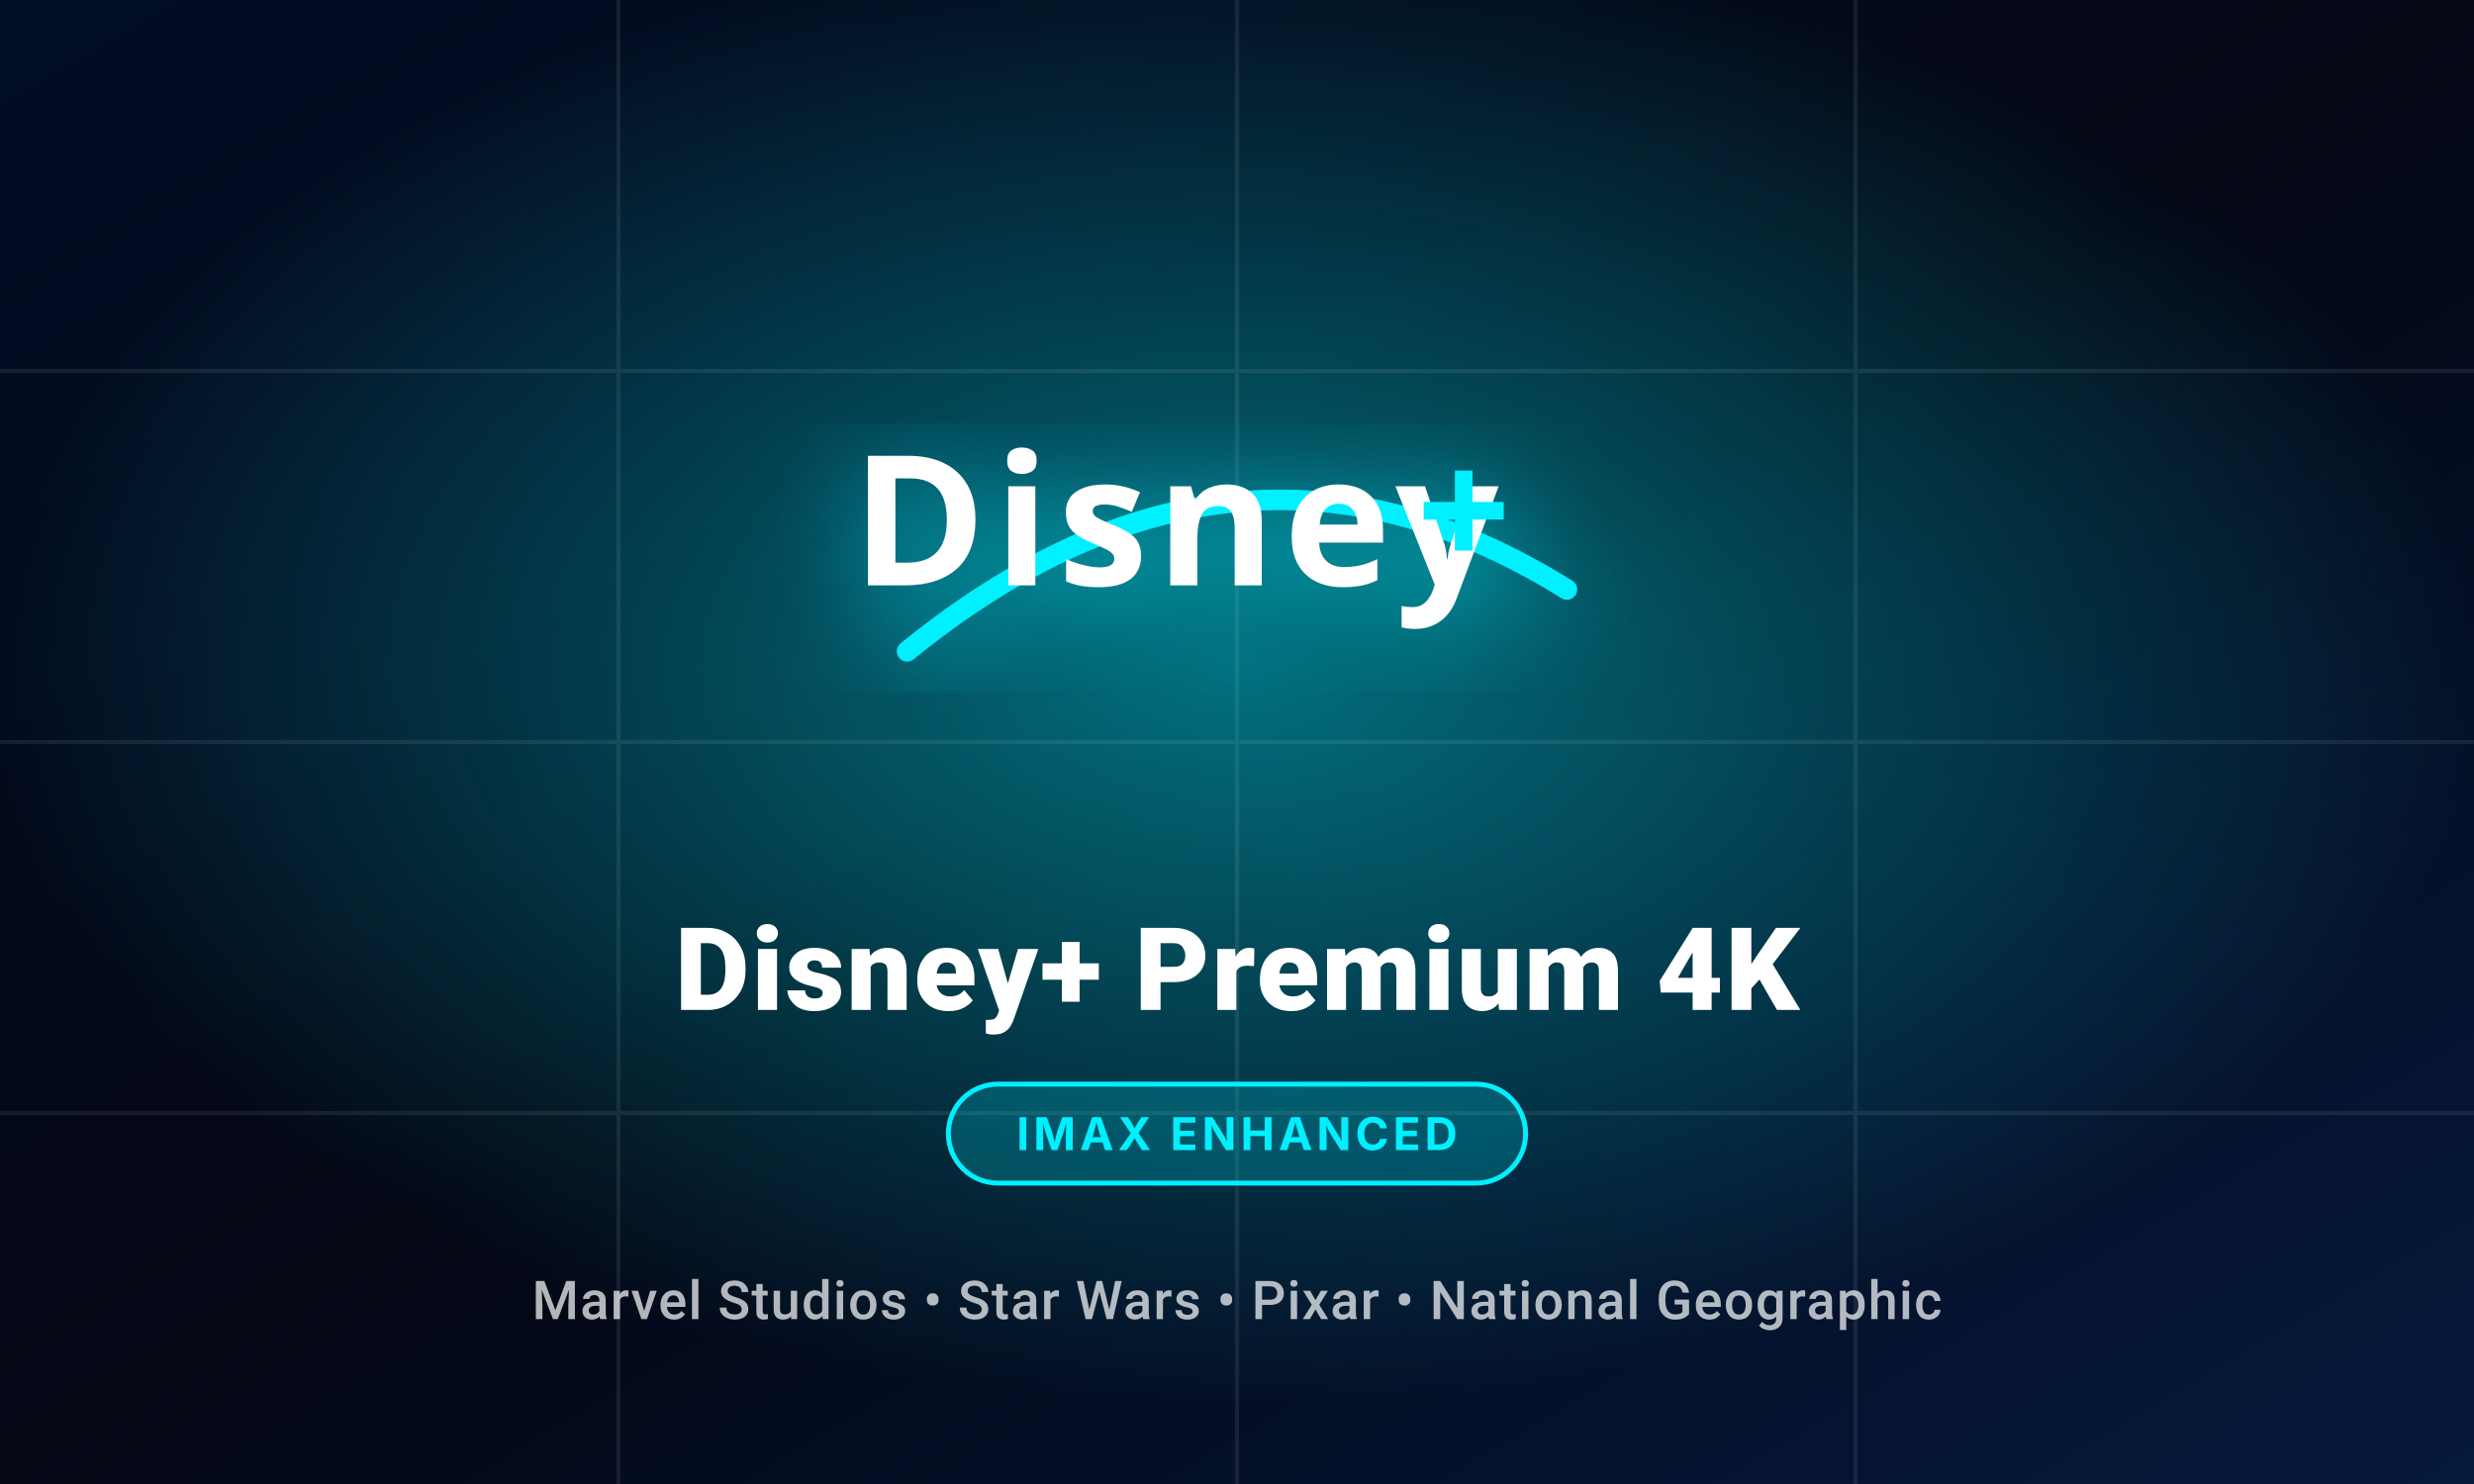
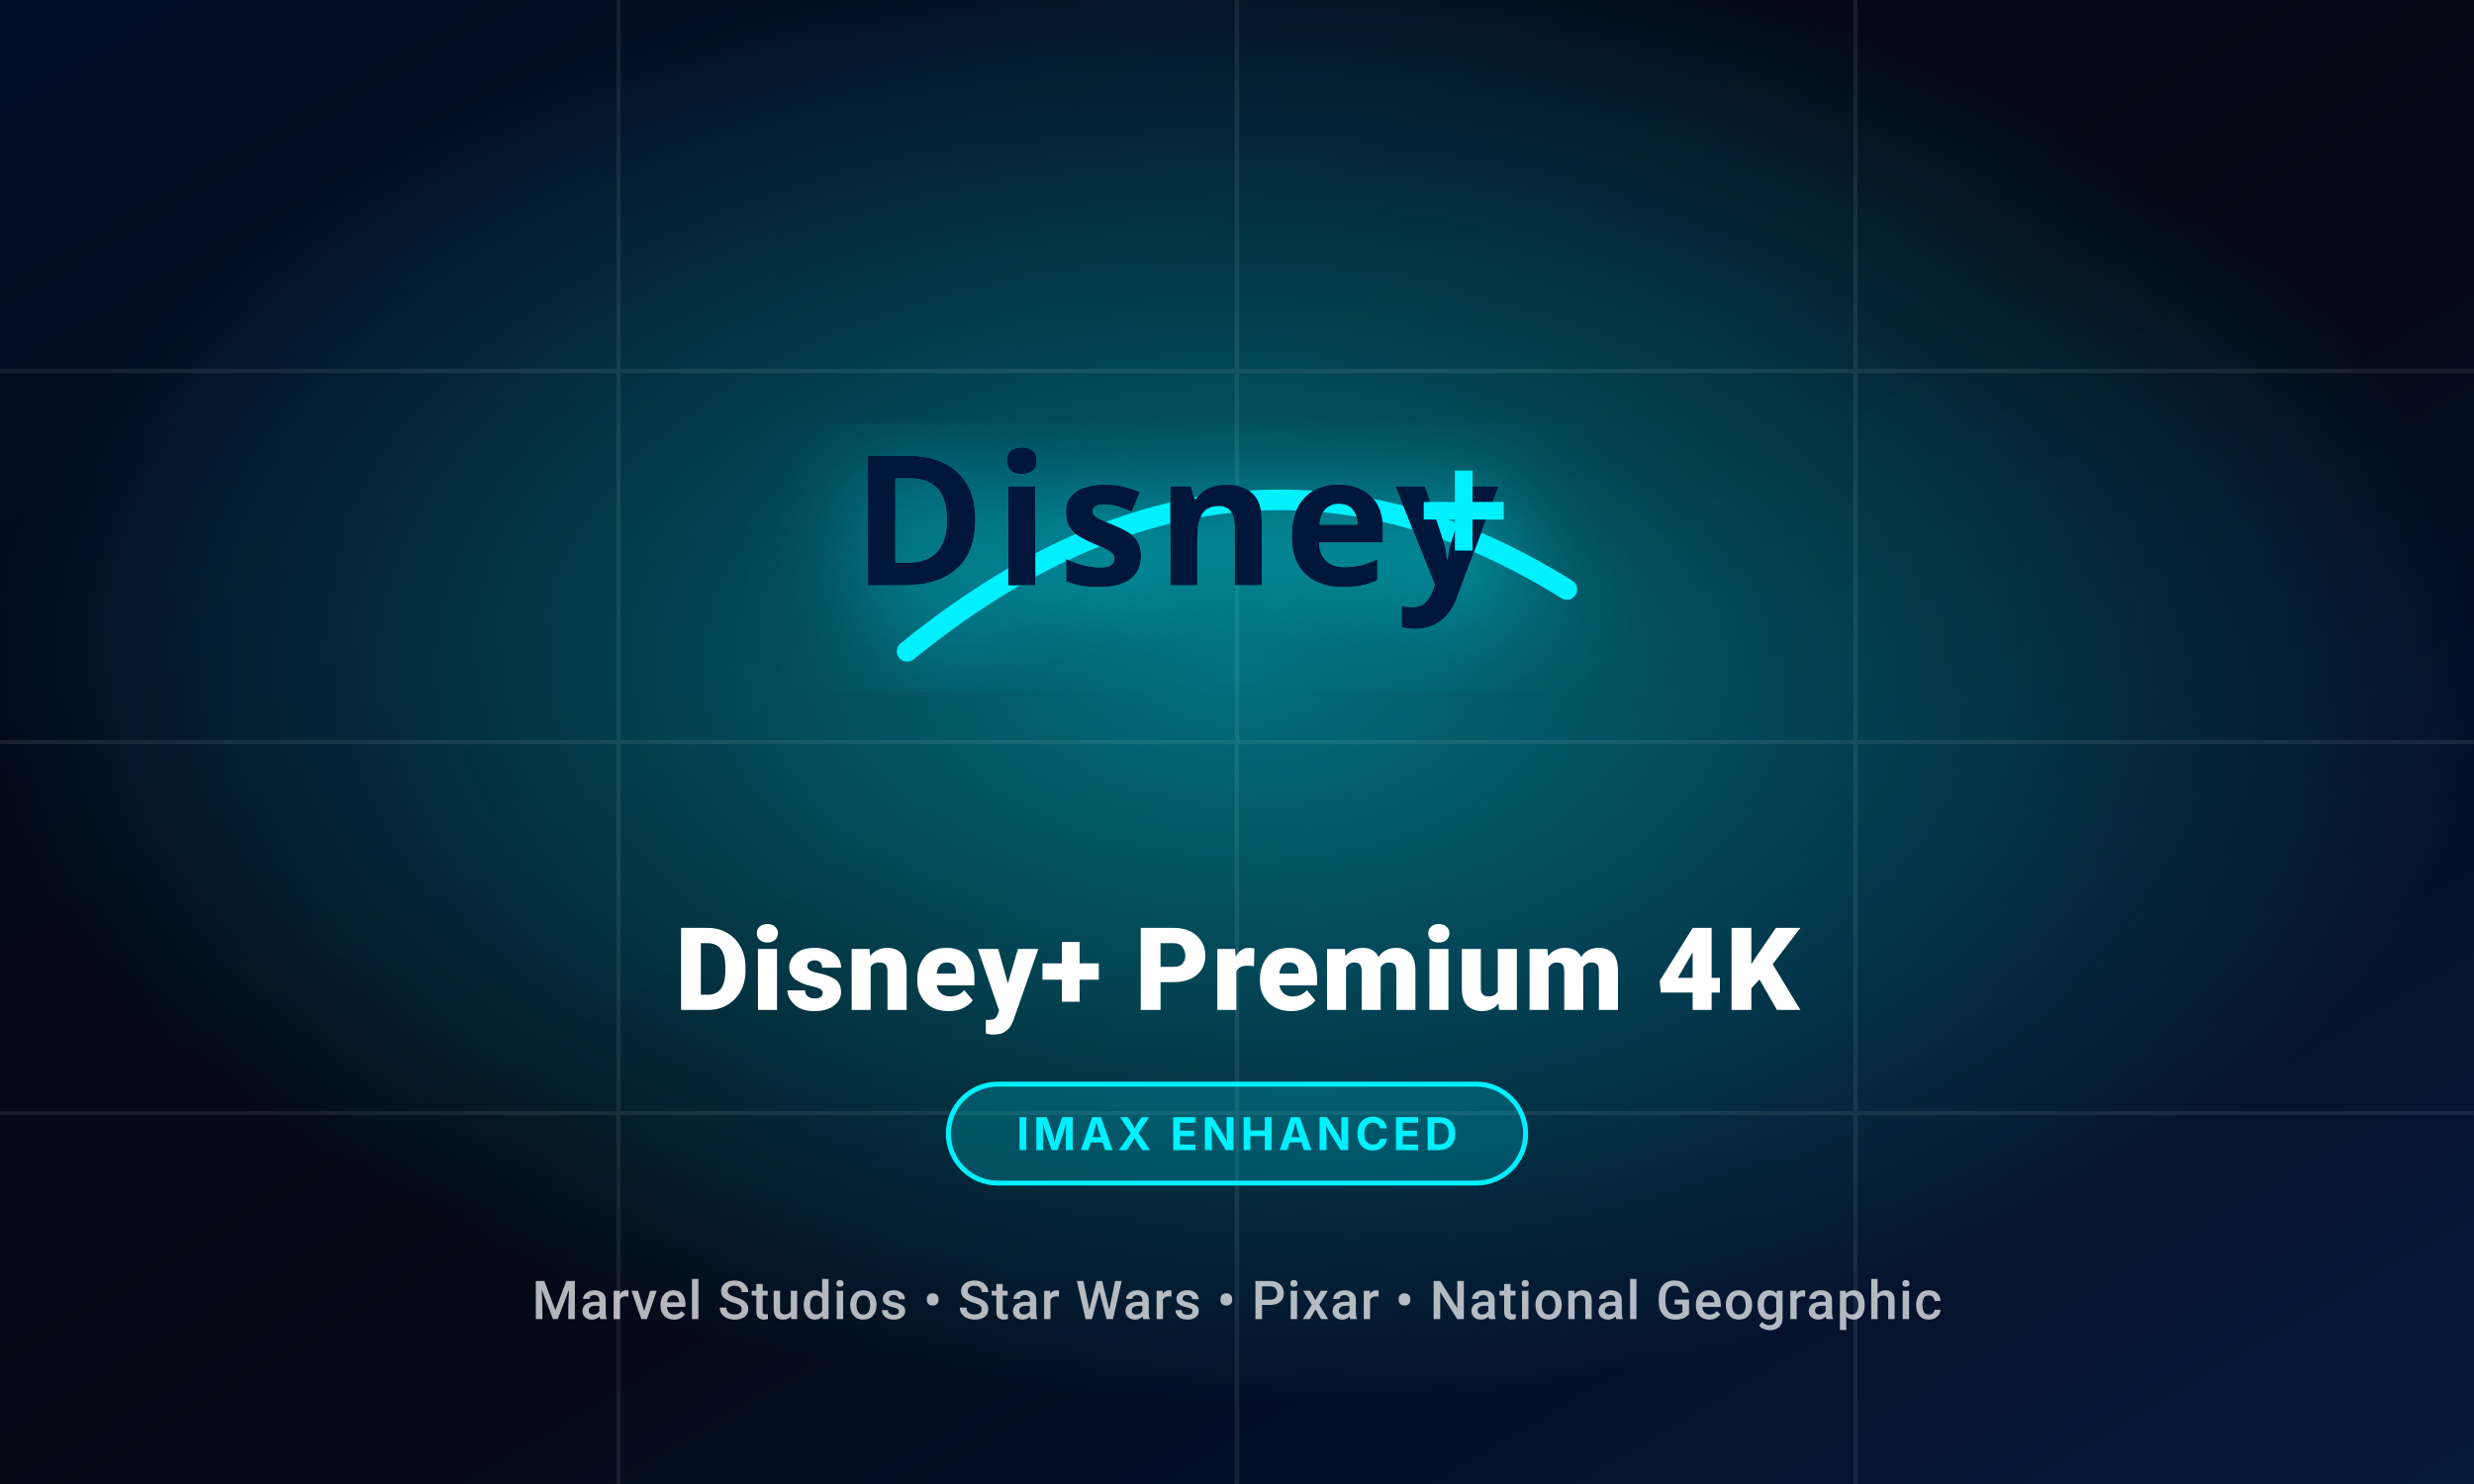
<svg xmlns="http://www.w3.org/2000/svg" viewBox="0 0 600 360" width="100%" height="100%">
  <defs>
    <linearGradient id="cardBg" x1="0%" y1="0%" x2="100%" y2="100%">
      <stop offset="0%" stop-color="#020e26" />
      <stop offset="50%" stop-color="#040714" />
      <stop offset="100%" stop-color="#05193d" />
    </linearGradient>
    <radialGradient id="cardGlow" cx="50%" cy="45%" r="50%">
      <stop offset="0%" stop-color="#00F0FF" stop-opacity="0.45" />
      <stop offset="100%" stop-color="#00F0FF" stop-opacity="0" />
    </radialGradient>
    <filter id="dropGlow" x="-20%" y="-20%" width="140%" height="140%">
      <feDropShadow dx="0" dy="4" stdDeviation="12" flood-color="#00F0FF" flood-opacity="0.6" />
    </filter>
  </defs>
  <rect width="600" height="360" fill="url(#cardBg)" />
  <rect width="600" height="360" fill="url(#cardGlow)" />
  <g opacity="0.08" stroke="#ffffff" stroke-width="1">
    <line x1="0" y1="90" x2="600" y2="90" />
    <line x1="0" y1="180" x2="600" y2="180" />
    <line x1="0" y1="270" x2="600" y2="270" />
    <line x1="150" y1="0" x2="150" y2="360" />
    <line x1="300" y1="0" x2="300" y2="360" />
    <line x1="450" y1="0" x2="450" y2="360" />
  </g>
  <g transform="translate(300, 140)">
    <g filter="url(#dropGlow)" transform="translate(0, -12)">
      <path d="M-80 30 Q0 -35 80 15" fill="none" stroke="#00F0FF" stroke-width="5" stroke-linecap="round" />
-       <text x="-15" y="14" font-family="'Impact', 'Arial Black', sans-serif" font-size="44" font-weight="900" fill="#FFFFFF" text-anchor="middle" letter-spacing="2">
+       <text x="-15" y="14" font-family="'Impact', 'Arial Black', sans-serif" font-size="44" font-weight="900" fill="#00133A" text-anchor="middle" letter-spacing="2">
          Disney
        </text>
      <text x="55" y="10" font-family="'Arial Black', sans-serif" font-size="40" font-weight="900" fill="#00F0FF" text-anchor="middle">
          +
        </text>
    </g>
  </g>
  <text x="300" y="245" text-anchor="middle" font-family="-apple-system, BlinkMacSystemFont, 'Segoe UI', Roboto, Helvetica, Arial, sans-serif" font-size="28" font-weight="800" fill="#ffffff" letter-spacing="0.5">
    Disney+ Premium 4K
  </text>
  <g transform="translate(300, 275)">
    <rect x="-70" y="-12" width="140" height="24" rx="12" fill="rgba(0, 240, 255, 0.2)" stroke="#00f0ff" stroke-width="1.2" />
    <text x="0" y="4" text-anchor="middle" font-family="-apple-system, BlinkMacSystemFont, sans-serif" font-size="11" font-weight="700" fill="#00f0ff" letter-spacing="1">
      IMAX ENHANCED
    </text>
  </g>
  <text x="300" y="320" text-anchor="middle" font-family="-apple-system, BlinkMacSystemFont, 'Segoe UI', Roboto, sans-serif" font-size="13" font-weight="500" fill="rgba(255, 255, 255, 0.7)" letter-spacing="0.3">
    Marvel Studios • Star Wars • Pixar • National Geographic
  </text>
</svg>
